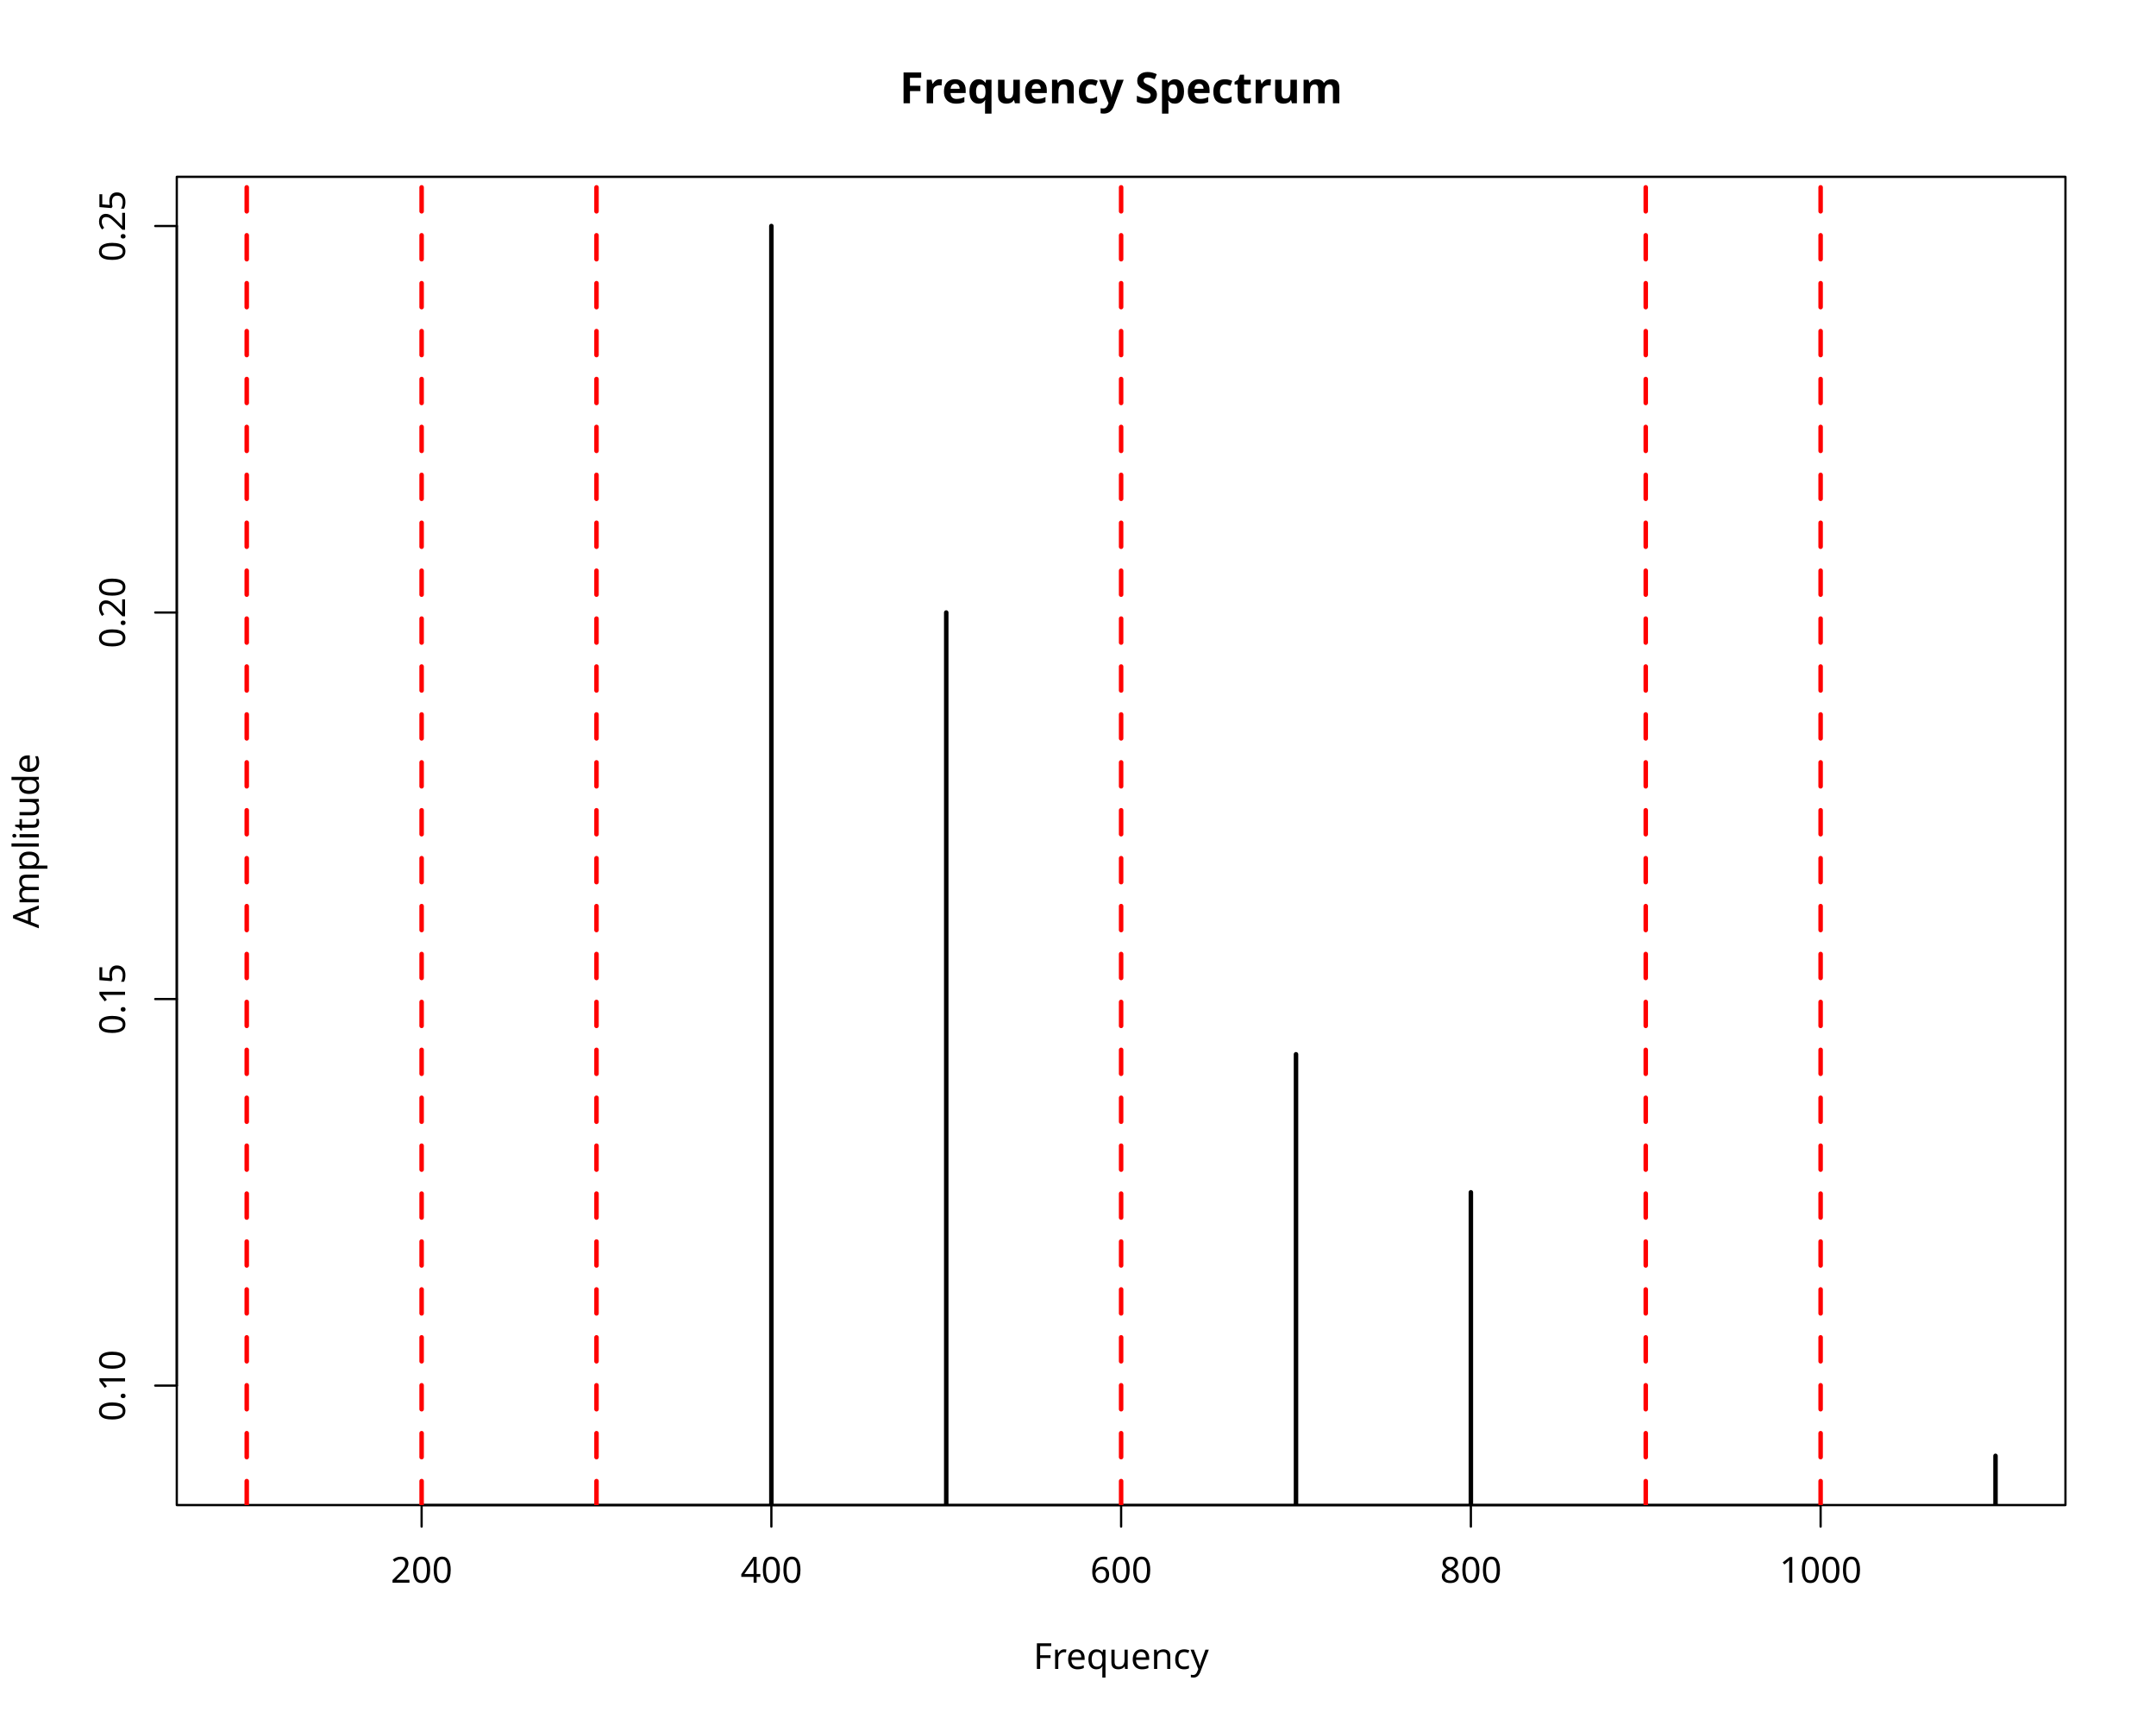
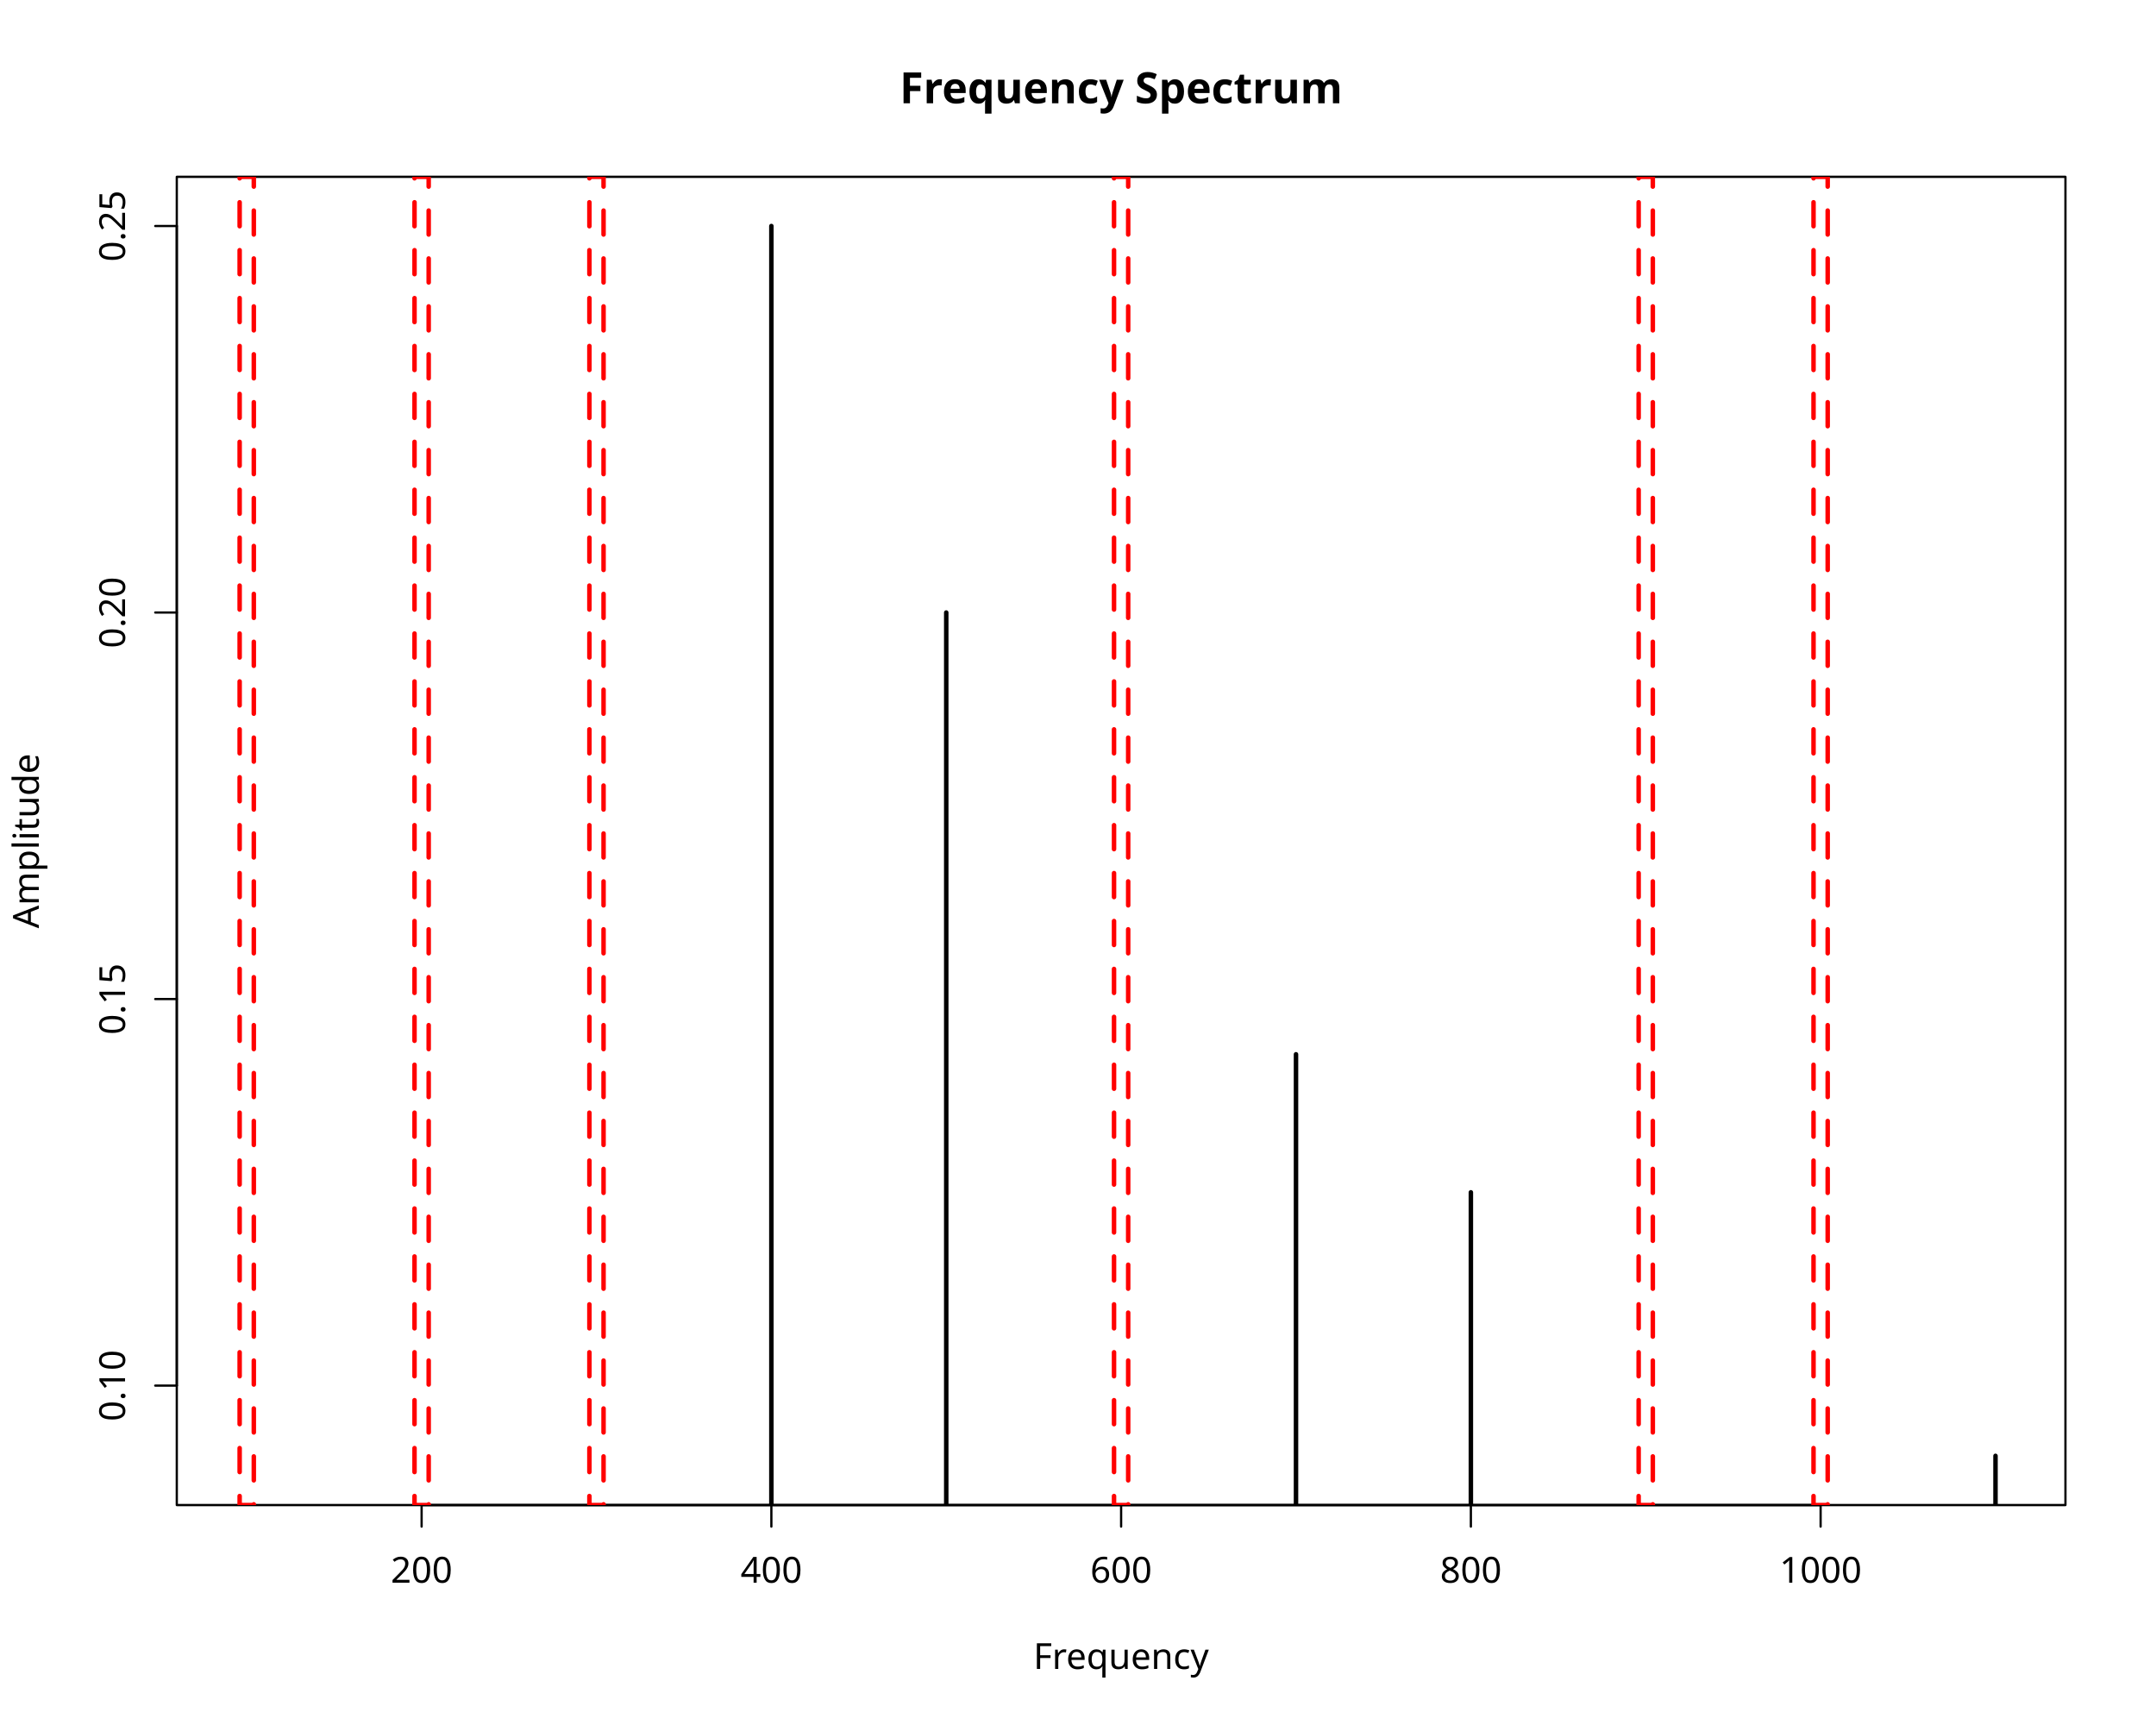
<svg xmlns="http://www.w3.org/2000/svg" class="svglite" data-engine-version="2.0" width="720.00pt" height="576.00pt" viewBox="0 0 720.00 576.00">
  <defs>
    <style type="text/css">
    .svglite line, .svglite polyline, .svglite polygon, .svglite path, .svglite rect, .svglite circle {
      fill: none;
      stroke: #000000;
      stroke-linecap: round;
      stroke-linejoin: round;
      stroke-miterlimit: 10.00;
    }
  </style>
  </defs>
  <rect width="100%" height="100%" style="stroke: none; fill: #FFFFFF;" />
  <defs>
    <clipPath id="cpMC4wMHw3MjAuMDB8MC4wMHw1NzYuMDA=">
      <rect x="0.00" y="0.00" width="720.00" height="576.00" />
    </clipPath>
  </defs>
  <g clip-path="url(#cpMC4wMHw3MjAuMDB8MC4wMHw1NzYuMDA=)">
    <line x1="140.80" y1="502.56" x2="608.00" y2="502.56" style="stroke-width: 0.75;" />
    <line x1="140.80" y1="502.56" x2="140.80" y2="509.76" style="stroke-width: 0.75;" />
    <line x1="257.60" y1="502.56" x2="257.60" y2="509.76" style="stroke-width: 0.75;" />
    <line x1="374.40" y1="502.56" x2="374.40" y2="509.76" style="stroke-width: 0.75;" />
    <line x1="491.20" y1="502.56" x2="491.20" y2="509.76" style="stroke-width: 0.75;" />
    <line x1="608.00" y1="502.56" x2="608.00" y2="509.76" style="stroke-width: 0.75;" />
    <text x="140.80" y="528.48" text-anchor="middle" style="font-size: 12.00px; font-family: sans;" textLength="20.02px" lengthAdjust="spacingAndGlyphs">200</text>
    <text x="257.60" y="528.48" text-anchor="middle" style="font-size: 12.00px; font-family: sans;" textLength="20.02px" lengthAdjust="spacingAndGlyphs">400</text>
    <text x="374.40" y="528.48" text-anchor="middle" style="font-size: 12.00px; font-family: sans;" textLength="20.02px" lengthAdjust="spacingAndGlyphs">600</text>
    <text x="491.20" y="528.48" text-anchor="middle" style="font-size: 12.00px; font-family: sans;" textLength="20.02px" lengthAdjust="spacingAndGlyphs">800</text>
    <text x="608.00" y="528.48" text-anchor="middle" style="font-size: 12.00px; font-family: sans;" textLength="26.70px" lengthAdjust="spacingAndGlyphs">1000</text>
    <line x1="59.04" y1="462.67" x2="59.04" y2="75.47" style="stroke-width: 0.75;" />
    <line x1="59.04" y1="462.67" x2="51.84" y2="462.67" style="stroke-width: 0.75;" />
    <line x1="59.04" y1="333.60" x2="51.84" y2="333.60" style="stroke-width: 0.75;" />
    <line x1="59.04" y1="204.53" x2="51.84" y2="204.53" style="stroke-width: 0.75;" />
    <line x1="59.04" y1="75.47" x2="51.84" y2="75.47" style="stroke-width: 0.75;" />
    <text transform="translate(41.76,462.67) rotate(-90)" text-anchor="middle" style="font-size: 12.00px; font-family: sans;" textLength="23.36px" lengthAdjust="spacingAndGlyphs">0.10</text>
    <text transform="translate(41.76,333.60) rotate(-90)" text-anchor="middle" style="font-size: 12.00px; font-family: sans;" textLength="23.36px" lengthAdjust="spacingAndGlyphs">0.15</text>
    <text transform="translate(41.76,204.53) rotate(-90)" text-anchor="middle" style="font-size: 12.00px; font-family: sans;" textLength="23.36px" lengthAdjust="spacingAndGlyphs">0.20</text>
    <text transform="translate(41.76,75.47) rotate(-90)" text-anchor="middle" style="font-size: 12.00px; font-family: sans;" textLength="23.36px" lengthAdjust="spacingAndGlyphs">0.25</text>
    <polygon points="59.04,502.56 689.76,502.56 689.76,59.04 59.04,59.04 " style="stroke-width: 0.75; fill: none;" />
    <text x="374.40" y="34.48" text-anchor="middle" style="font-size: 14.40px; font-weight: bold; font-family: sans;" textLength="133.69px" lengthAdjust="spacingAndGlyphs">Frequency Spectrum</text>
    <text x="374.40" y="557.28" text-anchor="middle" style="font-size: 12.00px; font-family: sans;" textLength="56.71px" lengthAdjust="spacingAndGlyphs">Frequency</text>
    <text transform="translate(12.96,280.80) rotate(-90)" text-anchor="middle" style="font-size: 12.00px; font-family: sans;" textLength="53.37px" lengthAdjust="spacingAndGlyphs">Amplitude</text>
  </g>
  <defs>
    <clipPath id="cpNTkuMDR8Njg5Ljc2fDU5LjA0fDUwMi41Ng==">
      <rect x="59.04" y="59.04" width="630.72" height="443.52" />
    </clipPath>
  </defs>
  <g clip-path="url(#cpNTkuMDR8Njg5Ljc2fDU5LjA0fDUwMi41Ng==)">
    <line x1="257.60" y1="720.80" x2="257.60" y2="75.47" style="stroke-width: 1.50;" />
    <line x1="316.00" y1="720.80" x2="316.00" y2="204.53" style="stroke-width: 1.50;" />
    <line x1="432.80" y1="720.80" x2="432.80" y2="352.04" style="stroke-width: 1.50;" />
    <line x1="491.20" y1="720.80" x2="491.20" y2="398.13" style="stroke-width: 1.50;" />
    <line x1="666.40" y1="720.80" x2="666.40" y2="486.13" style="stroke-width: 1.50;" />
-     <line x1="82.40" y1="502.56" x2="82.40" y2="59.04" style="stroke-width: 1.50; stroke: #FF0000; stroke-dasharray: 8.00,8.00;" />
-     <line x1="140.80" y1="502.56" x2="140.80" y2="59.04" style="stroke-width: 1.50; stroke: #FF0000; stroke-dasharray: 8.00,8.00;" />
-     <line x1="199.20" y1="502.56" x2="199.20" y2="59.04" style="stroke-width: 1.50; stroke: #FF0000; stroke-dasharray: 8.00,8.00;" />
-     <line x1="374.40" y1="502.56" x2="374.40" y2="59.04" style="stroke-width: 1.50; stroke: #FF0000; stroke-dasharray: 8.00,8.00;" />
-     <line x1="549.60" y1="502.56" x2="549.60" y2="59.04" style="stroke-width: 1.50; stroke: #FF0000; stroke-dasharray: 8.00,8.00;" />
-     <line x1="608.00" y1="502.56" x2="608.00" y2="59.04" style="stroke-width: 1.50; stroke: #FF0000; stroke-dasharray: 8.00,8.00;" />
+     <rect x="80.03" y="59.04" width="4.73" height="443.52" style="stroke-width: 1.50; stroke: #FF0000; stroke-dasharray: 8.00,8.00;" />
+     <rect x="138.43" y="59.04" width="4.73" height="443.52" style="stroke-width: 1.50; stroke: #FF0000; stroke-dasharray: 8.00,8.00;" />
+     <rect x="196.83" y="59.04" width="4.73" height="443.52" style="stroke-width: 1.50; stroke: #FF0000; stroke-dasharray: 8.00,8.00;" />
+     <rect x="372.03" y="59.04" width="4.73" height="443.52" style="stroke-width: 1.50; stroke: #FF0000; stroke-dasharray: 8.00,8.00;" />
+     <rect x="547.23" y="59.04" width="4.73" height="443.52" style="stroke-width: 1.50; stroke: #FF0000; stroke-dasharray: 8.00,8.00;" />
+     <rect x="605.63" y="59.04" width="4.73" height="443.52" style="stroke-width: 1.50; stroke: #FF0000; stroke-dasharray: 8.00,8.00;" />
  </g>
</svg>
